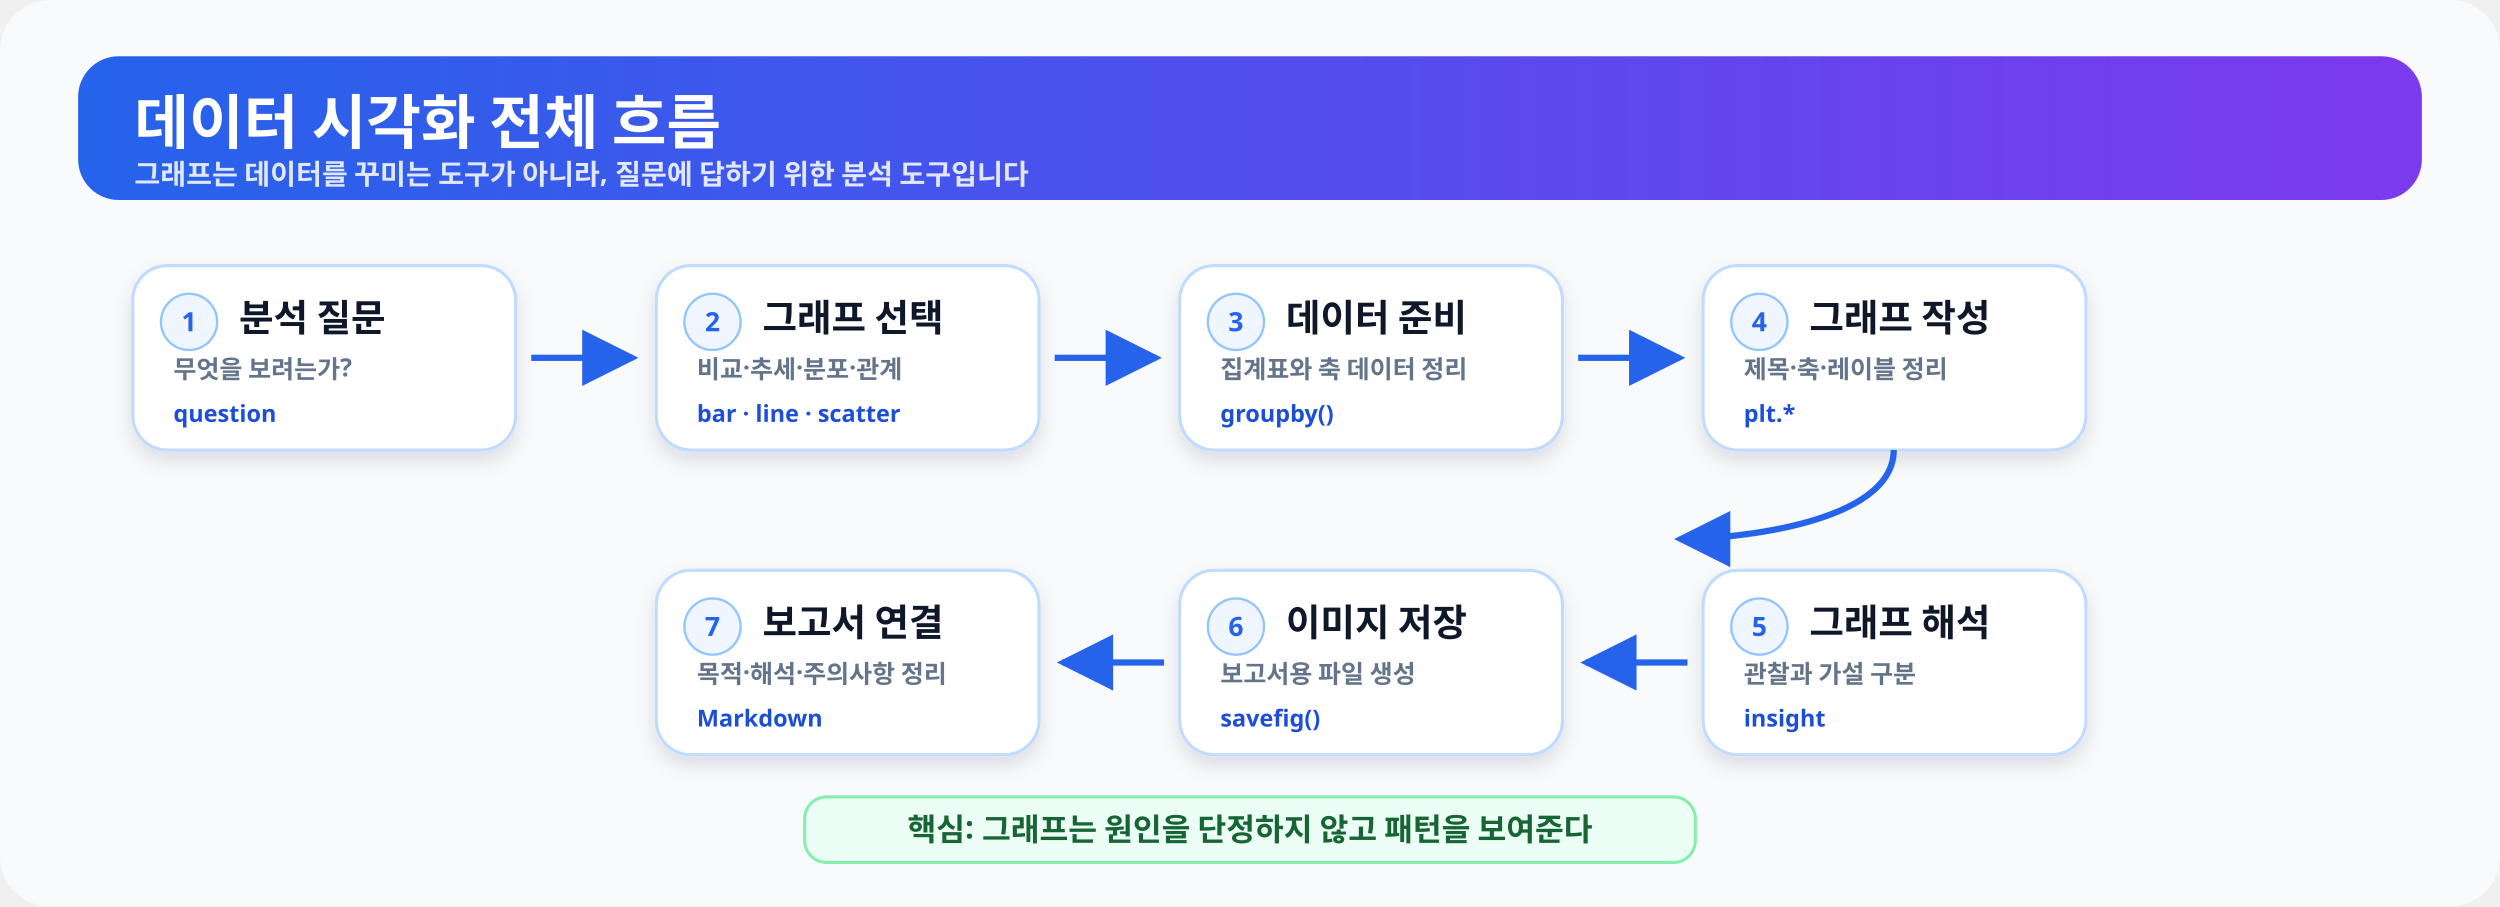
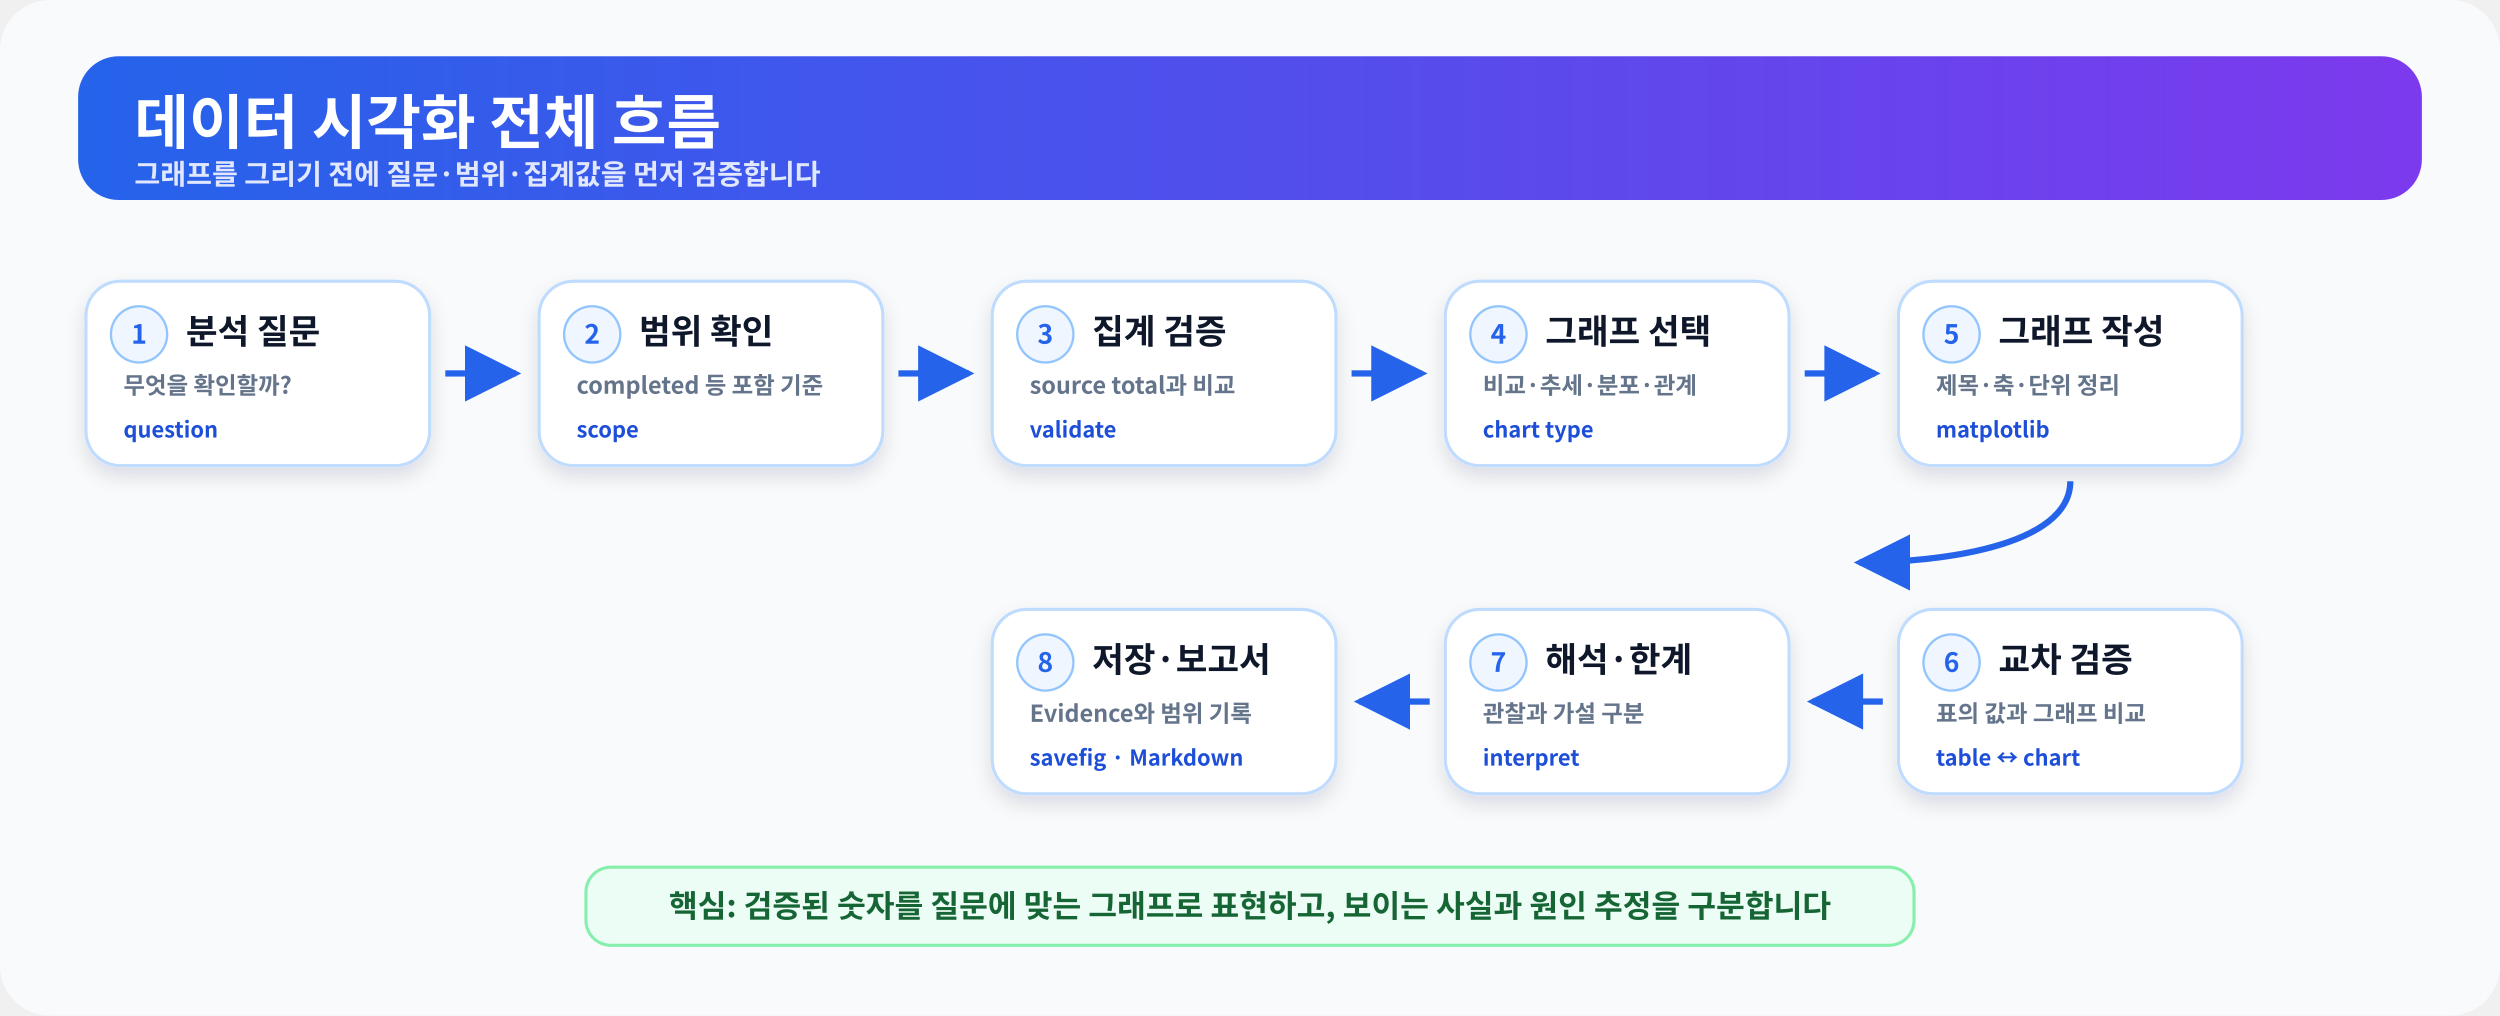
- <svg xmlns="http://www.w3.org/2000/svg" width="1600" height="580" viewBox="0 0 1600 580" role="img" aria-labelledby="title desc">
+ <svg xmlns="http://www.w3.org/2000/svg" width="1600" height="650" viewBox="0 0 1600 650" role="img" aria-labelledby="title desc">
  <defs>
    <linearGradient id="head" x1="0" x2="1">
      <stop offset="0%" stop-color="#2563eb" />
      <stop offset="100%" stop-color="#7c3aed" />
    </linearGradient>
    <filter id="shadow" x="-20%" y="-20%" width="140%" height="140%">
      <feDropShadow dx="0" dy="6" stdDeviation="6" flood-color="#0f172a" flood-opacity="0.12" />
    </filter>
    <marker id="arrow" viewBox="0 0 10 10" refX="9" refY="5" markerWidth="9" markerHeight="9" orient="auto">
      <path d="M0 0L10 5L0 10Z" fill="#2563eb" />
    </marker>
    <style>
-       .bg{fill:#f8fafc}.h{fill:url(#head)} text{font-family:'Malgun Gothic','맑은 고딕','Pretendard','Noto Sans KR','Apple SD Gothic Neo',sans-serif}
+       .bg{fill:#f8fafc}.h{fill:url(#head)} text{font-family:'Malgun Gothic','맑은 고딕','Pretendard','Noto Sans CJK KR','Noto Sans KR','Apple SD Gothic Neo',sans-serif}
      .title{font-size:38px;font-weight:800;fill:#fff}.sub{font-size:18px;font-weight:600;fill:#e0e7ff}
      .node{fill:#fff;stroke:#bfdbfe;stroke-width:2;filter:url(#shadow)}.num{fill:#eff6ff;stroke:#93c5fd;stroke-width:1.5}.nt{font-size:17px;font-weight:900;fill:#2563eb}
-       .main{font-size:24px;font-weight:800;fill:#0f172a}.desc{font-size:16px;font-weight:650;fill:#64748b}.hint{font-size:15px;font-weight:800;fill:#1d4ed8}.arr{fill:none;stroke:#2563eb;stroke-width:4;marker-end:url(#arrow)}
+       .main{font-size:22px;font-weight:800;fill:#0f172a}.desc{font-size:15px;font-weight:650;fill:#64748b}.hint{font-size:14px;font-weight:800;fill:#1d4ed8}.arr{fill:none;stroke:#2563eb;stroke-width:4;marker-end:url(#arrow)}
      .note{fill:#ecfdf5;stroke:#86efac;stroke-width:2}.noteText{font-size:20px;font-weight:800;fill:#166534}
    </style>
  </defs>
-   <rect class="bg" width="1600" height="580" rx="32" />
+   <rect class="bg" width="1600" height="650" rx="32" />
  <rect class="h" x="50" y="36" width="1500" height="92" rx="26" />
  <text class="title" x="86" y="92">데이터 시각화 전체 흐름</text>
-   <text class="sub" x="86" y="118">그래프는 데이터를 꾸미는 도구가 아니라, 질문에 답하기 위한 분석 도구입니다</text>
-   <g transform="translate(85 170)">
-     <rect class="node" width="245" height="118" rx="22" />
-     <circle class="num" cx="36" cy="36" r="18" />
-     <text class="nt" x="36" y="42" text-anchor="middle">1</text>
-     <text class="main" x="68" y="42">분석 질문</text>
-     <text class="desc" x="26" y="72">무엇을 보려는가?</text>
-     <text class="hint" x="26" y="100">question</text>
+   <text class="sub" x="86" y="118">그래프를 그리기 전에 질문·범위·집계값을 먼저 검증합니다</text>
+   <g transform="translate(55 180)">
+     <rect class="node" width="220" height="118" rx="22" />
+     <circle class="num" cx="34" cy="34" r="18" />
+     <text class="nt" x="34" y="40" text-anchor="middle">1</text>
+     <text class="main" x="64" y="40">분석 질문</text>
+     <text class="desc" x="24" y="72">무엇을 확인할까?</text>
+     <text class="hint" x="24" y="100">question</text>
  </g>
-   <path class="arr" d="M340 229H405" />
-   <g transform="translate(420 170)">
-     <rect class="node" width="245" height="118" rx="22" />
-     <circle class="num" cx="36" cy="36" r="18" />
-     <text class="nt" x="36" y="42" text-anchor="middle">2</text>
-     <text class="main" x="68" y="42">그래프 선택</text>
-     <text class="desc" x="26" y="72">비교·추세·분포·관계</text>
-     <text class="hint" x="26" y="100">bar · line · scatter</text>
+   <path class="arr" d="M285 239H330" />
+   <g transform="translate(345 180)">
+     <rect class="node" width="220" height="118" rx="22" />
+     <circle class="num" cx="34" cy="34" r="18" />
+     <text class="nt" x="34" y="40" text-anchor="middle">2</text>
+     <text class="main" x="64" y="40">범위 확인</text>
+     <text class="desc" x="24" y="72">completed 등 포함 기준</text>
+     <text class="hint" x="24" y="100">scope</text>
  </g>
-   <path class="arr" d="M675 229H740" />
-   <g transform="translate(755 170)">
-     <rect class="node" width="245" height="118" rx="22" />
-     <circle class="num" cx="36" cy="36" r="18" />
-     <text class="nt" x="36" y="42" text-anchor="middle">3</text>
-     <text class="main" x="68" y="42">데이터 준비</text>
-     <text class="desc" x="26" y="72">집계표와 축 데이터 정리</text>
-     <text class="hint" x="26" y="100">groupby()</text>
+   <path class="arr" d="M575 239H620" />
+   <g transform="translate(635 180)">
+     <rect class="node" width="220" height="118" rx="22" />
+     <circle class="num" cx="34" cy="34" r="18" />
+     <text class="nt" x="34" y="40" text-anchor="middle">3</text>
+     <text class="main" x="64" y="40">집계 검증</text>
+     <text class="desc" x="24" y="72">source total과 비교</text>
+     <text class="hint" x="24" y="100">validate</text>
  </g>
-   <path class="arr" d="M1010 229H1075" />
-   <g transform="translate(1090 170)">
-     <rect class="node" width="245" height="118" rx="22" />
-     <circle class="num" cx="36" cy="36" r="18" />
-     <text class="nt" x="36" y="42" text-anchor="middle">4</text>
-     <text class="main" x="68" y="42">그래프 작성</text>
-     <text class="desc" x="26" y="72">제목·축·레이블 정리</text>
-     <text class="hint" x="26" y="100">plt.*</text>
+   <path class="arr" d="M865 239H910" />
+   <g transform="translate(925 180)">
+     <rect class="node" width="220" height="118" rx="22" />
+     <circle class="num" cx="34" cy="34" r="18" />
+     <text class="nt" x="34" y="40" text-anchor="middle">4</text>
+     <text class="main" x="64" y="40">그래프 선택</text>
+     <text class="desc" x="24" y="72">비교·추세·분포·관계</text>
+     <text class="hint" x="24" y="100">chart type</text>
  </g>
-   <path class="arr" d="M1212 288 C1212 335 1110 345 1075 345" />
-   <g transform="translate(1090 365)">
-     <rect class="node" width="245" height="118" rx="22" />
-     <circle class="num" cx="36" cy="36" r="18" />
-     <text class="nt" x="36" y="42" text-anchor="middle">5</text>
-     <text class="main" x="68" y="42">그래프 해석</text>
-     <text class="desc" x="26" y="72">관찰과 가설 구분</text>
-     <text class="hint" x="26" y="100">insight</text>
+   <path class="arr" d="M1155 239H1200" />
+   <g transform="translate(1215 180)">
+     <rect class="node" width="220" height="118" rx="22" />
+     <circle class="num" cx="34" cy="34" r="18" />
+     <text class="nt" x="34" y="40" text-anchor="middle">5</text>
+     <text class="main" x="64" y="40">그래프 작성</text>
+     <text class="desc" x="24" y="72">제목·축·단위 정리</text>
+     <text class="hint" x="24" y="100">matplotlib</text>
  </g>
-   <path class="arr" d="M1080 424H1015" />
-   <g transform="translate(755 365)">
-     <rect class="node" width="245" height="118" rx="22" />
-     <circle class="num" cx="36" cy="36" r="18" />
-     <text class="nt" x="36" y="42" text-anchor="middle">6</text>
-     <text class="main" x="68" y="42">이미지 저장</text>
-     <text class="desc" x="26" y="72">보고서용 파일 생성</text>
-     <text class="hint" x="26" y="100">savefig()</text>
+   <path class="arr" d="M1325 308 C1325 350 1240 360 1190 360" />
+   <g transform="translate(1215 390)">
+     <rect class="node" width="220" height="118" rx="22" />
+     <circle class="num" cx="34" cy="34" r="18" />
+     <text class="nt" x="34" y="40" text-anchor="middle">6</text>
+     <text class="main" x="64" y="40">교차 검증</text>
+     <text class="desc" x="24" y="72">표의 값과 그래프 비교</text>
+     <text class="hint" x="24" y="100">table ↔ chart</text>
  </g>
-   <path class="arr" d="M745 424H680" />
-   <g transform="translate(420 365)">
-     <rect class="node" width="245" height="118" rx="22" />
-     <circle class="num" cx="36" cy="36" r="18" />
-     <text class="nt" x="36" y="42" text-anchor="middle">7</text>
-     <text class="main" x="68" y="42">보고서 연결</text>
-     <text class="desc" x="26" y="72">목적·해석·주의사항 정리</text>
-     <text class="hint" x="26" y="100">Markdown</text>
+   <path class="arr" d="M1205 449H1160" />
+   <g transform="translate(925 390)">
+     <rect class="node" width="220" height="118" rx="22" />
+     <circle class="num" cx="34" cy="34" r="18" />
+     <text class="nt" x="34" y="40" text-anchor="middle">7</text>
+     <text class="main" x="64" y="40">해석·한계</text>
+     <text class="desc" x="24" y="72">관찰과 가설 구분</text>
+     <text class="hint" x="24" y="100">interpret</text>
  </g>
-   <rect class="note" x="515" y="510" width="570" height="42" rx="14" />
-   <text class="noteText" x="800" y="538" text-anchor="middle">핵심: 그래프는 원인을 단정하지 않고 패턴을 보여준다</text>
+   <path class="arr" d="M915 449H870" />
+   <g transform="translate(635 390)">
+     <rect class="node" width="220" height="118" rx="22" />
+     <circle class="num" cx="34" cy="34" r="18" />
+     <text class="nt" x="34" y="40" text-anchor="middle">8</text>
+     <text class="main" x="64" y="40">저장·보고서</text>
+     <text class="desc" x="24" y="72">Evidence와 범위 기록</text>
+     <text class="hint" x="24" y="100">savefig · Markdown</text>
+   </g>
+   <rect class="note" x="375" y="555" width="850" height="50" rx="16" />
+   <text class="noteText" x="800" y="587" text-anchor="middle">핵심: 검증된 숫자를 질문에 맞는 그래프로 표현하고, 보이는 사실과 원인 추정을 구분합니다</text>
</svg>
